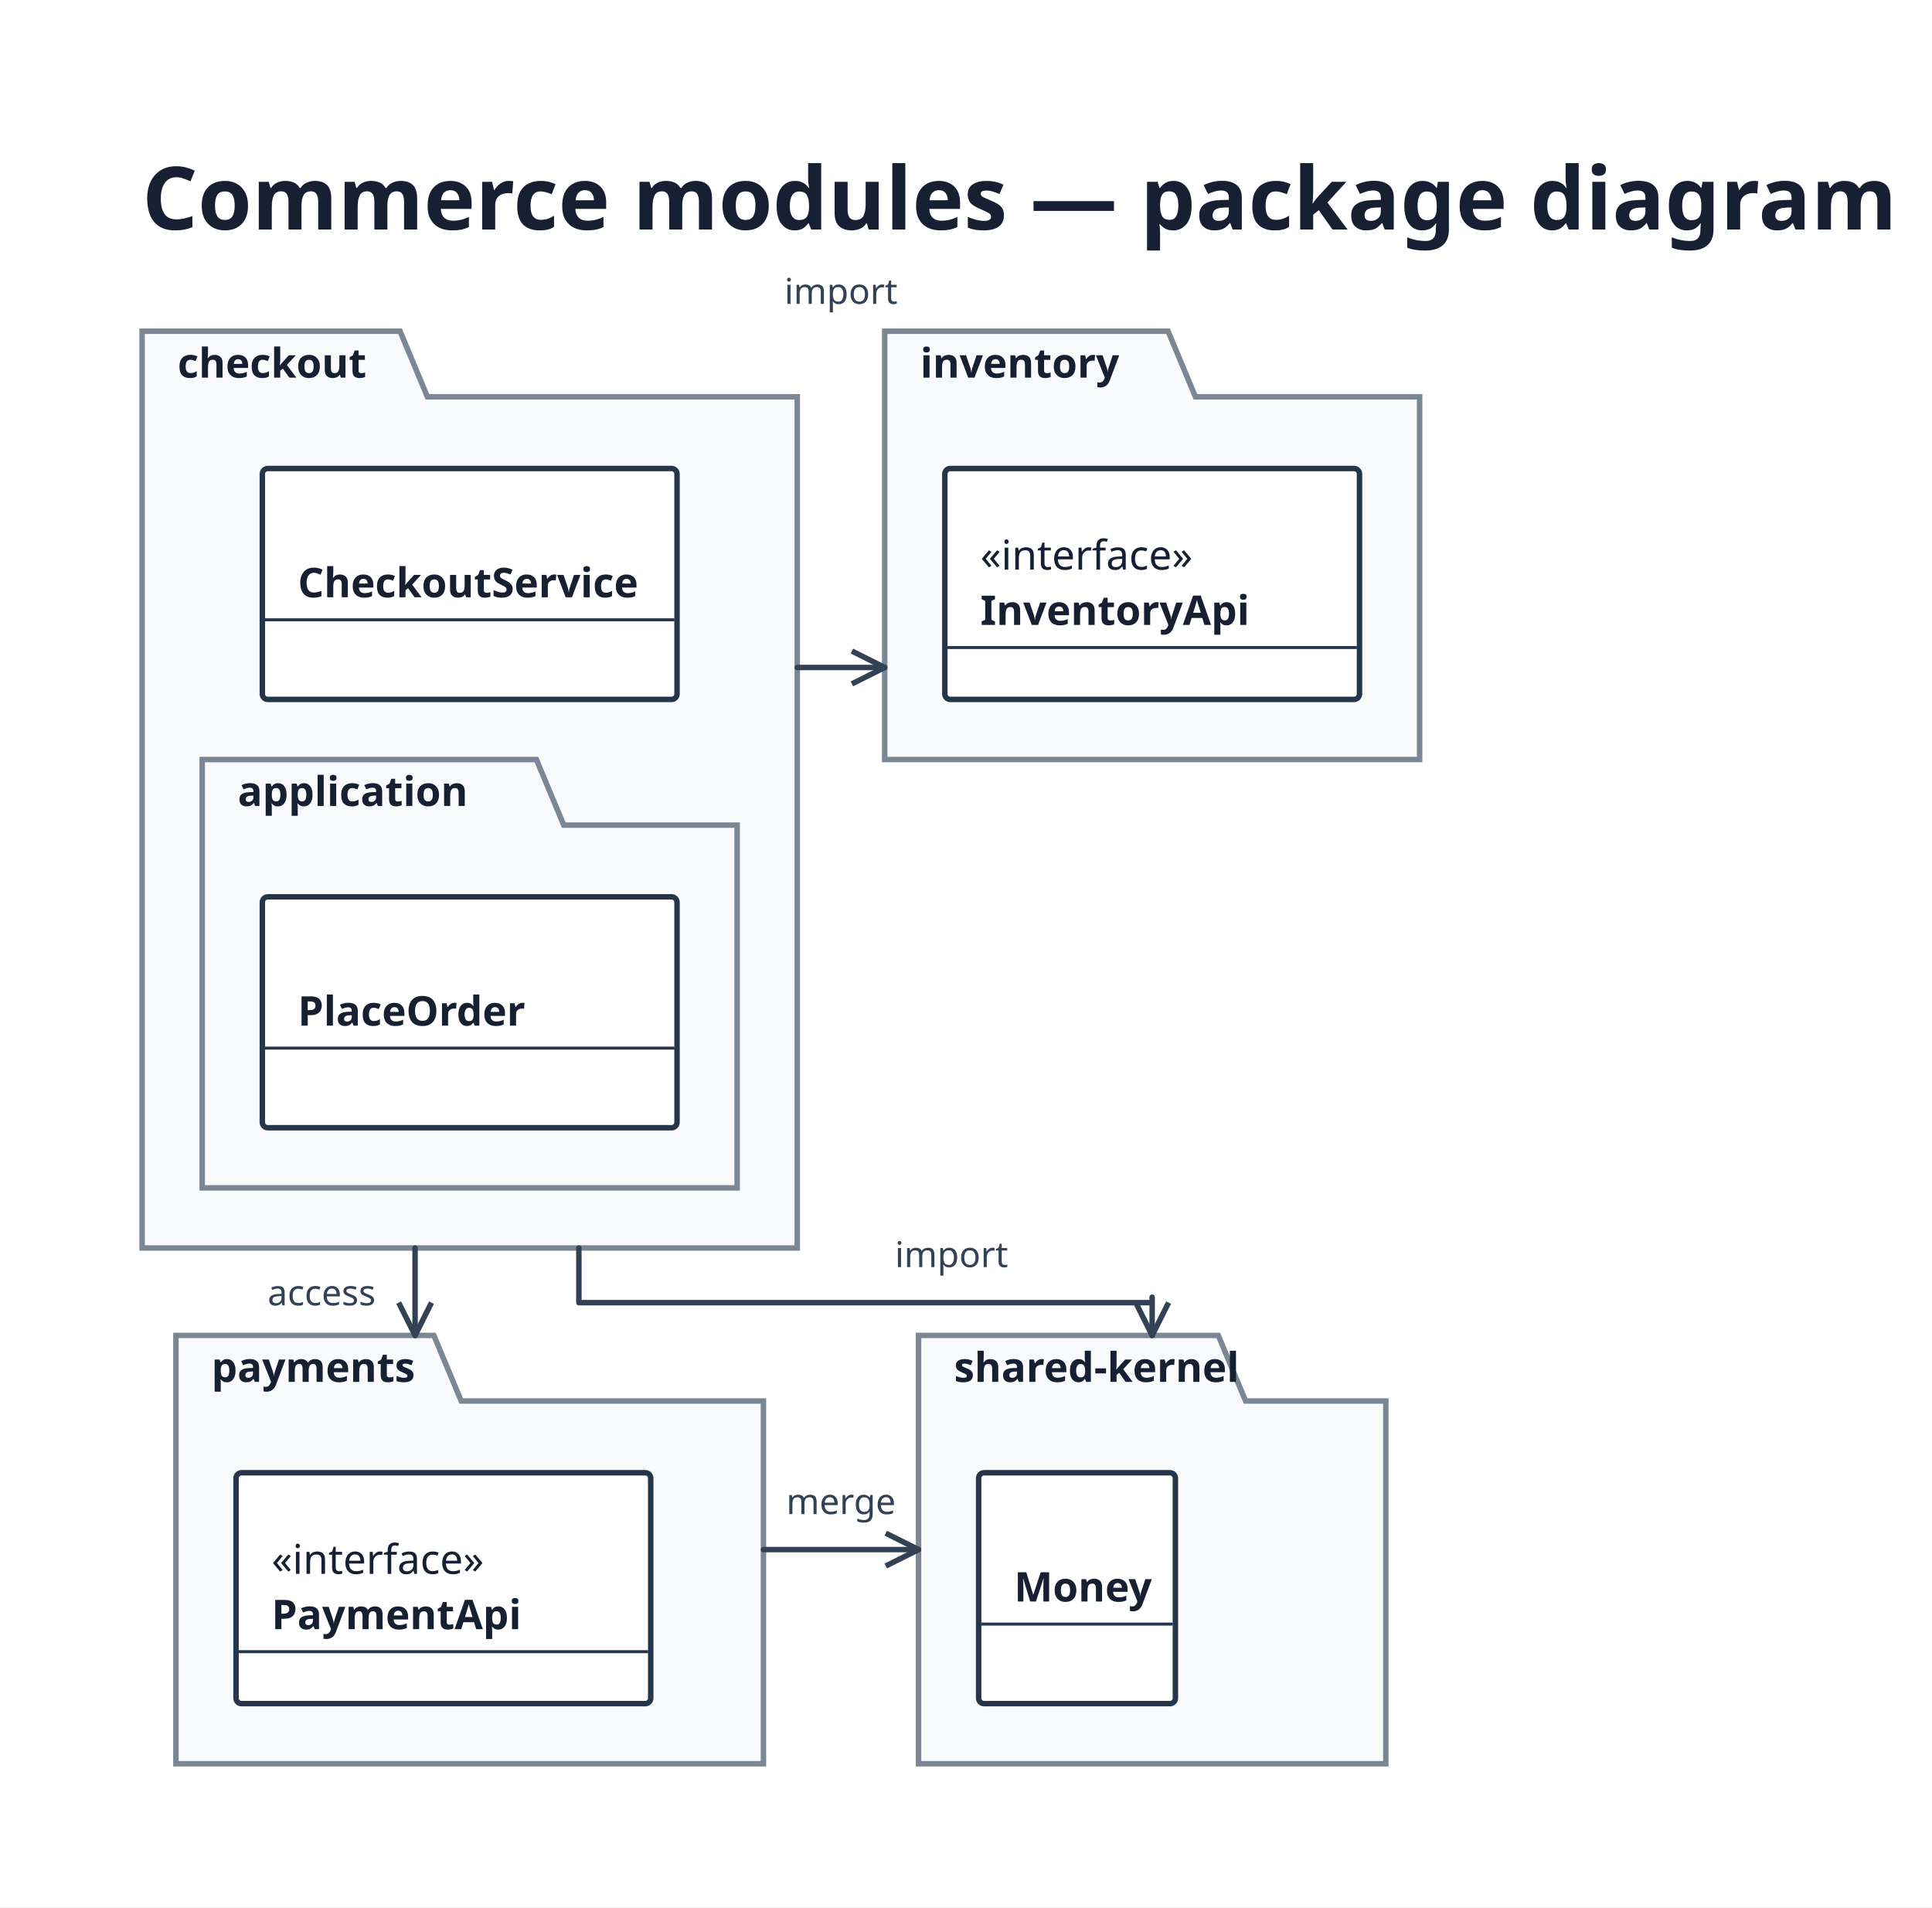
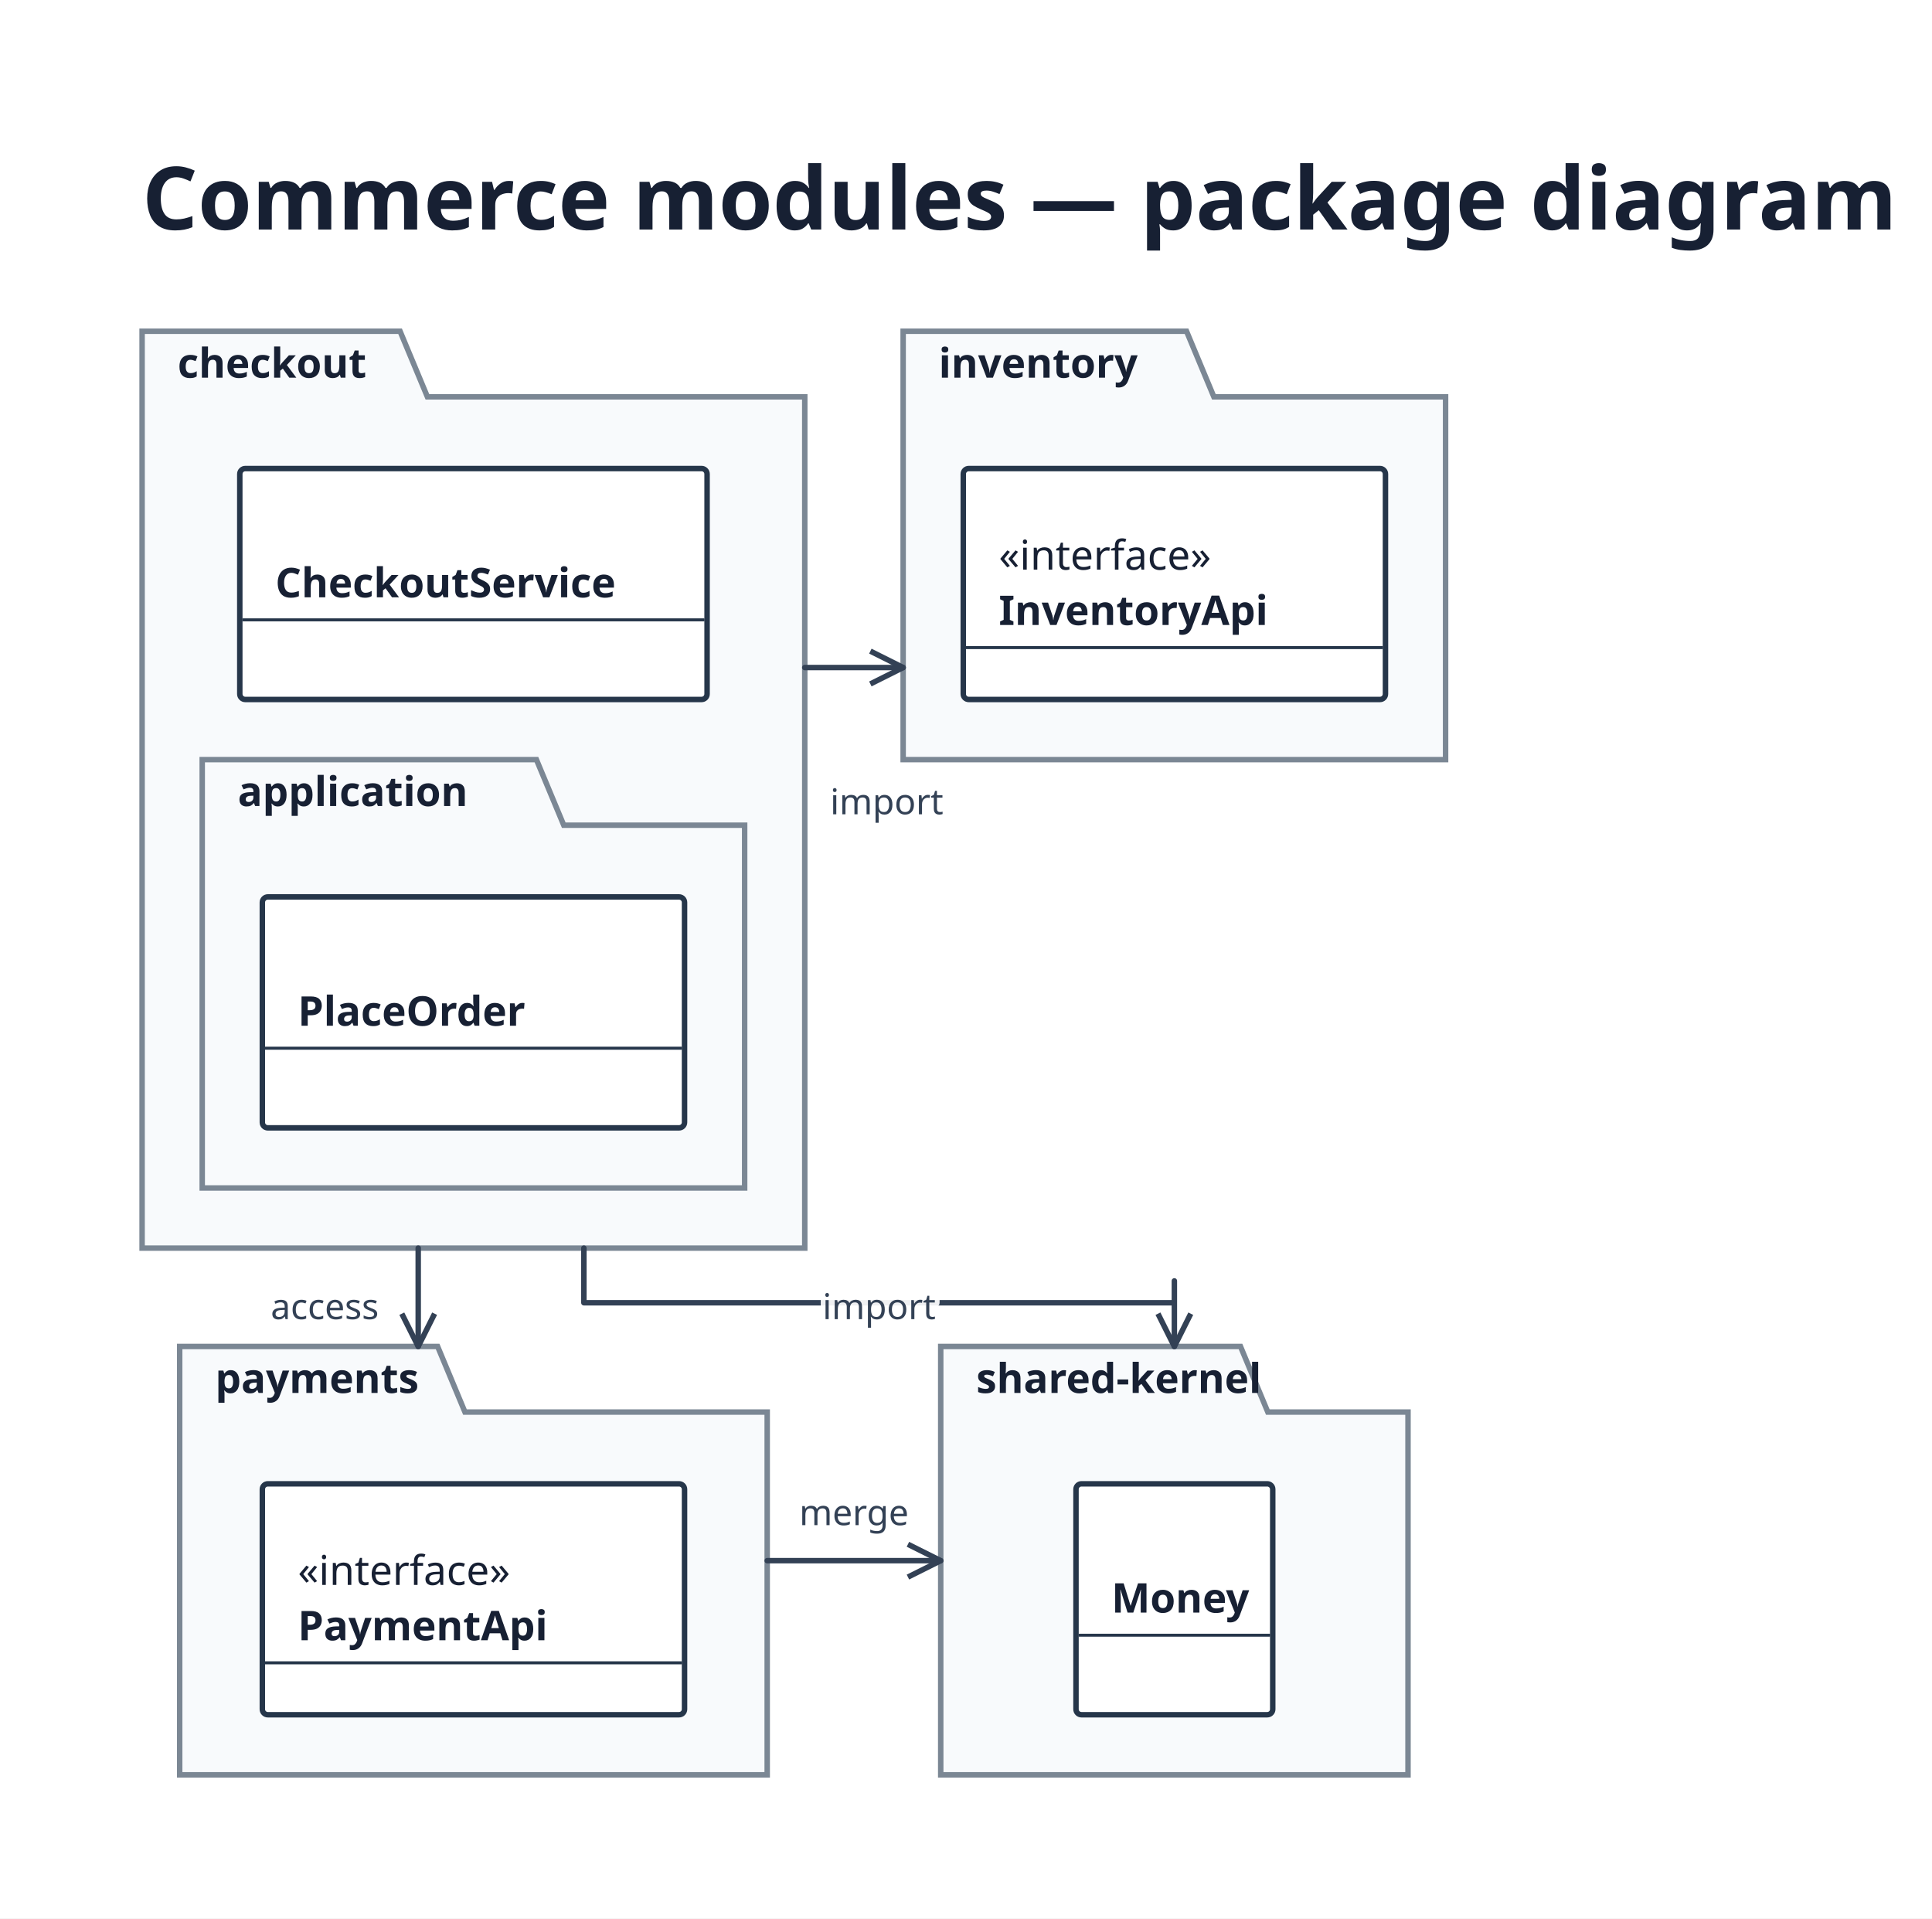
- <svg xmlns="http://www.w3.org/2000/svg" width="707" height="698" viewBox="0 0 707 698" role="img" aria-label="uml-package-example">
+ <svg xmlns="http://www.w3.org/2000/svg" width="707" height="702" viewBox="0 0 707 702" role="img" aria-label="uml-package-example">
  <rect width="100%" height="100%" fill="#ffffff" />
  <g id="boundaries">
-     <path d="M 52 145.2 V 456.7 H 291.75 V 145.2 H 156.4 L 146.4 121.2 H 52 Z" fill="#f8fafc" stroke="#7b8794" stroke-width="2" />
-     <path d="M 323.75 145.2 V 277.95 H 519.5 V 145.2 H 437.45 L 427.45 121.2 H 323.75 Z" fill="#f8fafc" stroke="#7b8794" stroke-width="2" />
-     <path d="M 64.375 512.7 V 645.45 H 279.375 V 512.7 H 168.775 L 158.775 488.7 H 64.375 Z" fill="#f8fafc" stroke="#7b8794" stroke-width="2" />
-     <path d="M 336.125 512.7 V 645.45 H 507.125 V 512.7 H 455.825 L 445.825 488.7 H 336.125 Z" fill="#f8fafc" stroke="#7b8794" stroke-width="2" />
-     <path d="M 74 301.95 V 434.7 H 269.75 V 301.95 H 206.3 L 196.3 277.95 H 74 Z" fill="#f8fafc" stroke="#7b8794" stroke-width="2" />
+     <path d="M 52 145.2 V 456.7 H 294.5 V 145.2 H 156.4 L 146.4 121.2 H 52 Z" fill="#f8fafc" stroke="#7b8794" stroke-width="2" />
+     <path d="M 330.5 145.2 V 277.95 H 529 V 145.2 H 444.2 L 434.2 121.2 H 330.5 Z" fill="#f8fafc" stroke="#7b8794" stroke-width="2" />
+     <path d="M 65.75 516.7 V 649.45 H 280.75 V 516.7 H 170.15 L 160.15 492.7 H 65.75 Z" fill="#f8fafc" stroke="#7b8794" stroke-width="2" />
+     <path d="M 344.25 516.7 V 649.45 H 515.25 V 516.7 H 463.95 L 453.95 492.7 H 344.25 Z" fill="#f8fafc" stroke="#7b8794" stroke-width="2" />
+     <path d="M 74 301.95 V 434.7 H 272.5 V 301.95 H 206.3 L 196.3 277.95 H 74 Z" fill="#f8fafc" stroke="#7b8794" stroke-width="2" />
  </g>
  <g id="corridor-dividers" />
  <g id="lines">
    <g data-line="checkout-inventory">
-       <polyline points="291.75,244.262 323.75,244.262" fill="none" stroke="#334155" stroke-width="2" stroke-linejoin="round" stroke-linecap="round" />
-       <path d="M 311.75 250.262 L 323.75 244.262 L 311.75 238.262" fill="none" stroke="#334155" stroke-width="2" stroke-linejoin="round" />
+       <polyline points="294.5,244.262 308.5,244.262 306.5,244.262 330.5,244.262" fill="none" stroke="#334155" stroke-width="2" stroke-linejoin="round" stroke-linecap="round" />
+       <path d="M 318.5 250.262 L 330.5 244.262 L 318.5 238.262" fill="none" stroke="#334155" stroke-width="2" stroke-linejoin="round" />
    </g>
    <g data-line="checkout-payments">
-       <polyline points="151.896,456.7 151.896,488.7" fill="none" stroke="#334155" stroke-width="2" stroke-linejoin="round" stroke-linecap="round" />
-       <path d="M 145.896 476.7 L 151.896 488.7 L 157.896 476.7" fill="none" stroke="#334155" stroke-width="2" stroke-linejoin="round" />
+       <polyline points="153.042,456.7 153.042,470.7 153.042,468.7 153.042,492.7" fill="none" stroke="#334155" stroke-width="2" stroke-linejoin="round" stroke-linecap="round" />
+       <path d="M 147.042 480.7 L 153.042 492.7 L 159.042 480.7" fill="none" stroke="#334155" stroke-width="2" stroke-linejoin="round" />
    </g>
    <g data-line="checkout-shared">
-       <polyline points="211.833,456.7 211.833,476.7 421.625,476.7 421.625,474.7 421.625,488.7" fill="none" stroke="#334155" stroke-width="2" stroke-linejoin="round" stroke-linecap="round" />
-       <path d="M 415.625 476.7 L 421.625 488.7 L 427.625 476.7" fill="none" stroke="#334155" stroke-width="2" stroke-linejoin="round" />
+       <polyline points="213.667,456.7 213.667,476.7 429.75,476.7 429.75,468.7 429.75,492.7" fill="none" stroke="#334155" stroke-width="2" stroke-linejoin="round" stroke-linecap="round" />
+       <path d="M 423.75 480.7 L 429.75 492.7 L 435.75 480.7" fill="none" stroke="#334155" stroke-width="2" stroke-linejoin="round" />
    </g>
    <g data-line="payments-shared">
-       <polyline points="279.375,567.075 336.125,567.075" fill="none" stroke="#334155" stroke-width="2" stroke-linejoin="round" stroke-linecap="round" />
-       <path d="M 324.125 573.075 L 336.125 567.075 L 324.125 561.075" fill="none" stroke="#334155" stroke-width="2" stroke-linejoin="round" />
+       <polyline points="280.75,571.075 344.25,571.075" fill="none" stroke="#334155" stroke-width="2" stroke-linejoin="round" stroke-linecap="round" />
+       <path d="M 332.25 577.075 L 344.25 571.075 L 332.25 565.075" fill="none" stroke="#334155" stroke-width="2" stroke-linejoin="round" />
    </g>
  </g>
  <g id="objects">
-     <rect x="96" y="171.45" width="151.75" height="84.5" rx="2" fill="#ffffff" stroke="#26364a" stroke-width="2" />
-     <rect x="96" y="328.2" width="151.75" height="84.5" rx="2" fill="#ffffff" stroke="#26364a" stroke-width="2" />
-     <rect x="345.75" y="171.45" width="151.75" height="84.5" rx="2" fill="#ffffff" stroke="#26364a" stroke-width="2" />
-     <rect x="86.375" y="538.95" width="151.75" height="84.5" rx="2" fill="#ffffff" stroke="#26364a" stroke-width="2" />
-     <rect x="358.125" y="538.95" width="72" height="84.5" rx="2" fill="#ffffff" stroke="#26364a" stroke-width="2" />
+     <rect x="87.75" y="171.45" width="171" height="84.5" rx="2" fill="#ffffff" stroke="#26364a" stroke-width="2" />
+     <rect x="96" y="328.2" width="154.5" height="84.5" rx="2" fill="#ffffff" stroke="#26364a" stroke-width="2" />
+     <rect x="352.5" y="171.45" width="154.5" height="84.5" rx="2" fill="#ffffff" stroke="#26364a" stroke-width="2" />
+     <rect x="96" y="542.95" width="154.5" height="84.5" rx="2" fill="#ffffff" stroke="#26364a" stroke-width="2" />
+     <rect x="393.75" y="542.95" width="72" height="84.5" rx="2" fill="#ffffff" stroke="#26364a" stroke-width="2" />
  </g>
  <g id="ports" />
  <g id="text">
    <text x="52" y="84" text-anchor="start" fill="#172033" font-family="ui-rounded, 'Comic Sans MS', sans-serif" font-size="32" font-weight="700">Commerce modules — package diagram</text>
    <text x="65" y="138.2" text-anchor="start" fill="#172033" font-family="ui-rounded, 'Comic Sans MS', sans-serif" font-size="15" font-weight="700">checkout</text>
-     <text x="109" y="218.575" text-anchor="start" fill="#172033" font-family="ui-rounded, 'Comic Sans MS', sans-serif" font-size="15" font-weight="700">CheckoutService</text>
-     <path d="M 97 226.825 H 246.75" stroke="#26364a" stroke-width="1" />
-     <path d="M 97 226.825 H 246.75" stroke="#26364a" stroke-width="1" />
+     <text x="100.75" y="218.575" text-anchor="start" fill="#172033" font-family="ui-rounded, 'Comic Sans MS', sans-serif" font-size="15" font-weight="700">CheckoutService</text>
+     <path d="M 88.75 226.825 H 257.75" stroke="#26364a" stroke-width="1" />
+     <path d="M 88.75 226.825 H 257.75" stroke="#26364a" stroke-width="1" />
    <text x="87" y="294.95" text-anchor="start" fill="#172033" font-family="ui-rounded, 'Comic Sans MS', sans-serif" font-size="15" font-weight="700">application</text>
    <text x="109" y="375.325" text-anchor="start" fill="#172033" font-family="ui-rounded, 'Comic Sans MS', sans-serif" font-size="15" font-weight="700">PlaceOrder</text>
-     <path d="M 97 383.575 H 246.75" stroke="#26364a" stroke-width="1" />
-     <path d="M 97 383.575 H 246.75" stroke="#26364a" stroke-width="1" />
-     <text x="336.75" y="138.2" text-anchor="start" fill="#172033" font-family="ui-rounded, 'Comic Sans MS', sans-serif" font-size="15" font-weight="700">inventory</text>
-     <text x="358.75" y="208.45" text-anchor="start" fill="#172033" font-family="ui-rounded, 'Comic Sans MS', sans-serif" font-size="15" font-weight="450">«interface»</text>
-     <text x="358.75" y="228.7" text-anchor="start" fill="#172033" font-family="ui-rounded, 'Comic Sans MS', sans-serif" font-size="15" font-weight="700">InventoryApi</text>
-     <path d="M 346.75 236.95 H 496.5" stroke="#26364a" stroke-width="1" />
-     <path d="M 346.75 236.95 H 496.5" stroke="#26364a" stroke-width="1" />
-     <text x="77.375" y="505.7" text-anchor="start" fill="#172033" font-family="ui-rounded, 'Comic Sans MS', sans-serif" font-size="15" font-weight="700">payments</text>
-     <text x="99.375" y="575.95" text-anchor="start" fill="#172033" font-family="ui-rounded, 'Comic Sans MS', sans-serif" font-size="15" font-weight="450">«interface»</text>
-     <text x="99.375" y="596.2" text-anchor="start" fill="#172033" font-family="ui-rounded, 'Comic Sans MS', sans-serif" font-size="15" font-weight="700">PaymentApi</text>
-     <path d="M 87.375 604.45 H 237.125" stroke="#26364a" stroke-width="1" />
-     <path d="M 87.375 604.45 H 237.125" stroke="#26364a" stroke-width="1" />
-     <text x="349.125" y="505.7" text-anchor="start" fill="#172033" font-family="ui-rounded, 'Comic Sans MS', sans-serif" font-size="15" font-weight="700">shared-kernel</text>
-     <text x="371.125" y="586.075" text-anchor="start" fill="#172033" font-family="ui-rounded, 'Comic Sans MS', sans-serif" font-size="15" font-weight="700">Money</text>
-     <path d="M 359.125 594.325 H 429.125" stroke="#26364a" stroke-width="1" />
-     <path d="M 359.125 594.325 H 429.125" stroke="#26364a" stroke-width="1" />
+     <path d="M 97 383.575 H 249.5" stroke="#26364a" stroke-width="1" />
+     <path d="M 97 383.575 H 249.5" stroke="#26364a" stroke-width="1" />
+     <text x="343.5" y="138.2" text-anchor="start" fill="#172033" font-family="ui-rounded, 'Comic Sans MS', sans-serif" font-size="15" font-weight="700">inventory</text>
+     <text x="365.5" y="208.45" text-anchor="start" fill="#172033" font-family="ui-rounded, 'Comic Sans MS', sans-serif" font-size="15" font-weight="450">«interface»</text>
+     <text x="365.5" y="228.7" text-anchor="start" fill="#172033" font-family="ui-rounded, 'Comic Sans MS', sans-serif" font-size="15" font-weight="700">InventoryApi</text>
+     <path d="M 353.5 236.95 H 506" stroke="#26364a" stroke-width="1" />
+     <path d="M 353.5 236.95 H 506" stroke="#26364a" stroke-width="1" />
+     <text x="78.75" y="509.7" text-anchor="start" fill="#172033" font-family="ui-rounded, 'Comic Sans MS', sans-serif" font-size="15" font-weight="700">payments</text>
+     <text x="109" y="579.95" text-anchor="start" fill="#172033" font-family="ui-rounded, 'Comic Sans MS', sans-serif" font-size="15" font-weight="450">«interface»</text>
+     <text x="109" y="600.2" text-anchor="start" fill="#172033" font-family="ui-rounded, 'Comic Sans MS', sans-serif" font-size="15" font-weight="700">PaymentApi</text>
+     <path d="M 97 608.45 H 249.5" stroke="#26364a" stroke-width="1" />
+     <path d="M 97 608.45 H 249.5" stroke="#26364a" stroke-width="1" />
+     <text x="357.25" y="509.7" text-anchor="start" fill="#172033" font-family="ui-rounded, 'Comic Sans MS', sans-serif" font-size="15" font-weight="700">shared-kernel</text>
+     <text x="406.75" y="590.075" text-anchor="start" fill="#172033" font-family="ui-rounded, 'Comic Sans MS', sans-serif" font-size="15" font-weight="700">Money</text>
+     <path d="M 394.75 598.325 H 464.75" stroke="#26364a" stroke-width="1" />
+     <path d="M 394.75 598.325 H 464.75" stroke="#26364a" stroke-width="1" />
    <g data-line-label="checkout-inventory">
-       <text x="307.75" y="111.2" text-anchor="middle" font-family="ui-rounded, sans-serif" font-size="13" fill="#334155" stroke="#ffffff" stroke-opacity=".92" stroke-width="3.5" stroke-linejoin="round" paint-order="stroke fill">import</text>
+       <text x="324.5" y="297.95" text-anchor="middle" font-family="ui-rounded, sans-serif" font-size="13" fill="#334155" stroke="#ffffff" stroke-opacity=".92" stroke-width="3.5" stroke-linejoin="round" paint-order="stroke fill">import</text>
    </g>
    <g data-line-label="checkout-payments">
-       <text x="117.696" y="477.7" text-anchor="middle" font-family="ui-rounded, sans-serif" font-size="13" fill="#334155" stroke="#ffffff" stroke-opacity=".92" stroke-width="3.5" stroke-linejoin="round" paint-order="stroke fill">access</text>
+       <text x="118.842" y="482.7" text-anchor="middle" font-family="ui-rounded, sans-serif" font-size="13" fill="#334155" stroke="#ffffff" stroke-opacity=".92" stroke-width="3.5" stroke-linejoin="round" paint-order="stroke fill">access</text>
    </g>
    <g data-line-label="checkout-shared">
-       <text x="348.198" y="463.7" text-anchor="middle" font-family="ui-rounded, sans-serif" font-size="13" fill="#334155" stroke="#ffffff" stroke-opacity=".92" stroke-width="3.5" stroke-linejoin="round" paint-order="stroke fill">import</text>
+       <text x="321.708" y="482.7" text-anchor="middle" font-family="ui-rounded, sans-serif" font-size="13" fill="#334155" stroke="#ffffff" stroke-opacity=".92" stroke-width="3.5" stroke-linejoin="round" paint-order="stroke fill">import</text>
    </g>
    <g data-line-label="payments-shared">
-       <text x="307.75" y="554.075" text-anchor="middle" font-family="ui-rounded, sans-serif" font-size="13" fill="#334155" stroke="#ffffff" stroke-opacity=".92" stroke-width="3.5" stroke-linejoin="round" paint-order="stroke fill">merge</text>
+       <text x="312.5" y="558.075" text-anchor="middle" font-family="ui-rounded, sans-serif" font-size="13" fill="#334155" stroke="#ffffff" stroke-opacity=".92" stroke-width="3.5" stroke-linejoin="round" paint-order="stroke fill">merge</text>
    </g>
  </g>
</svg>
